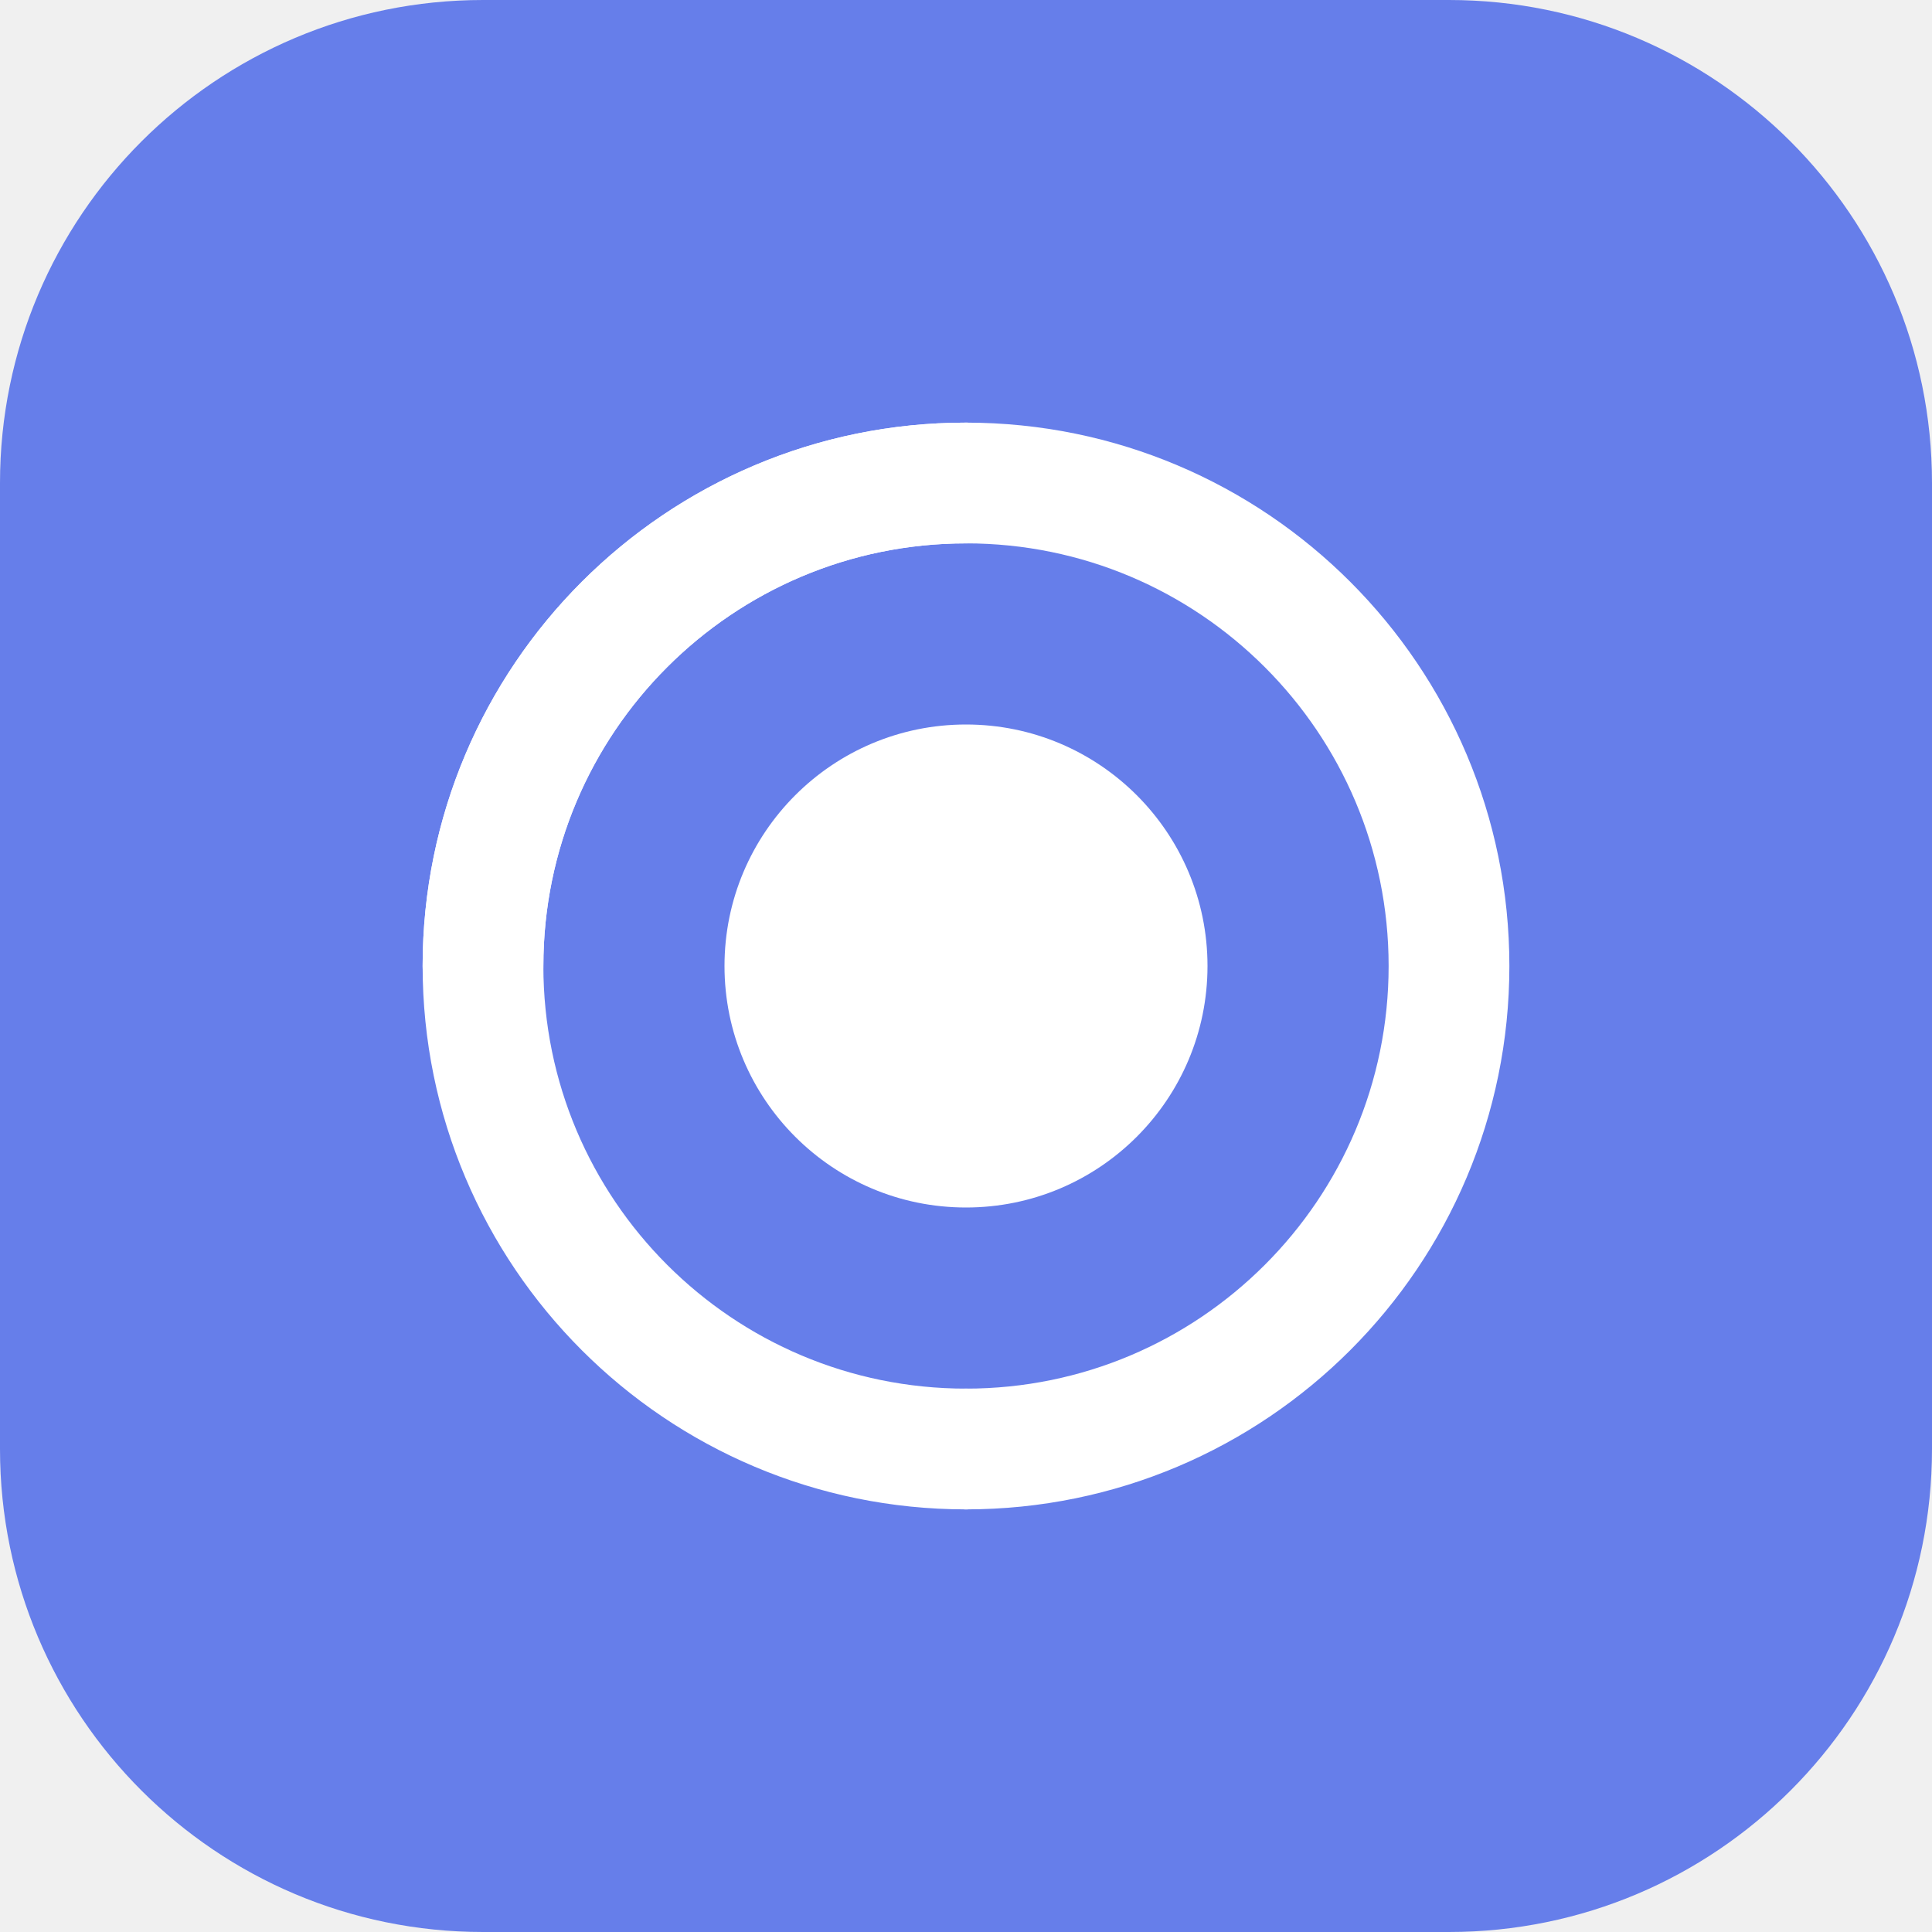
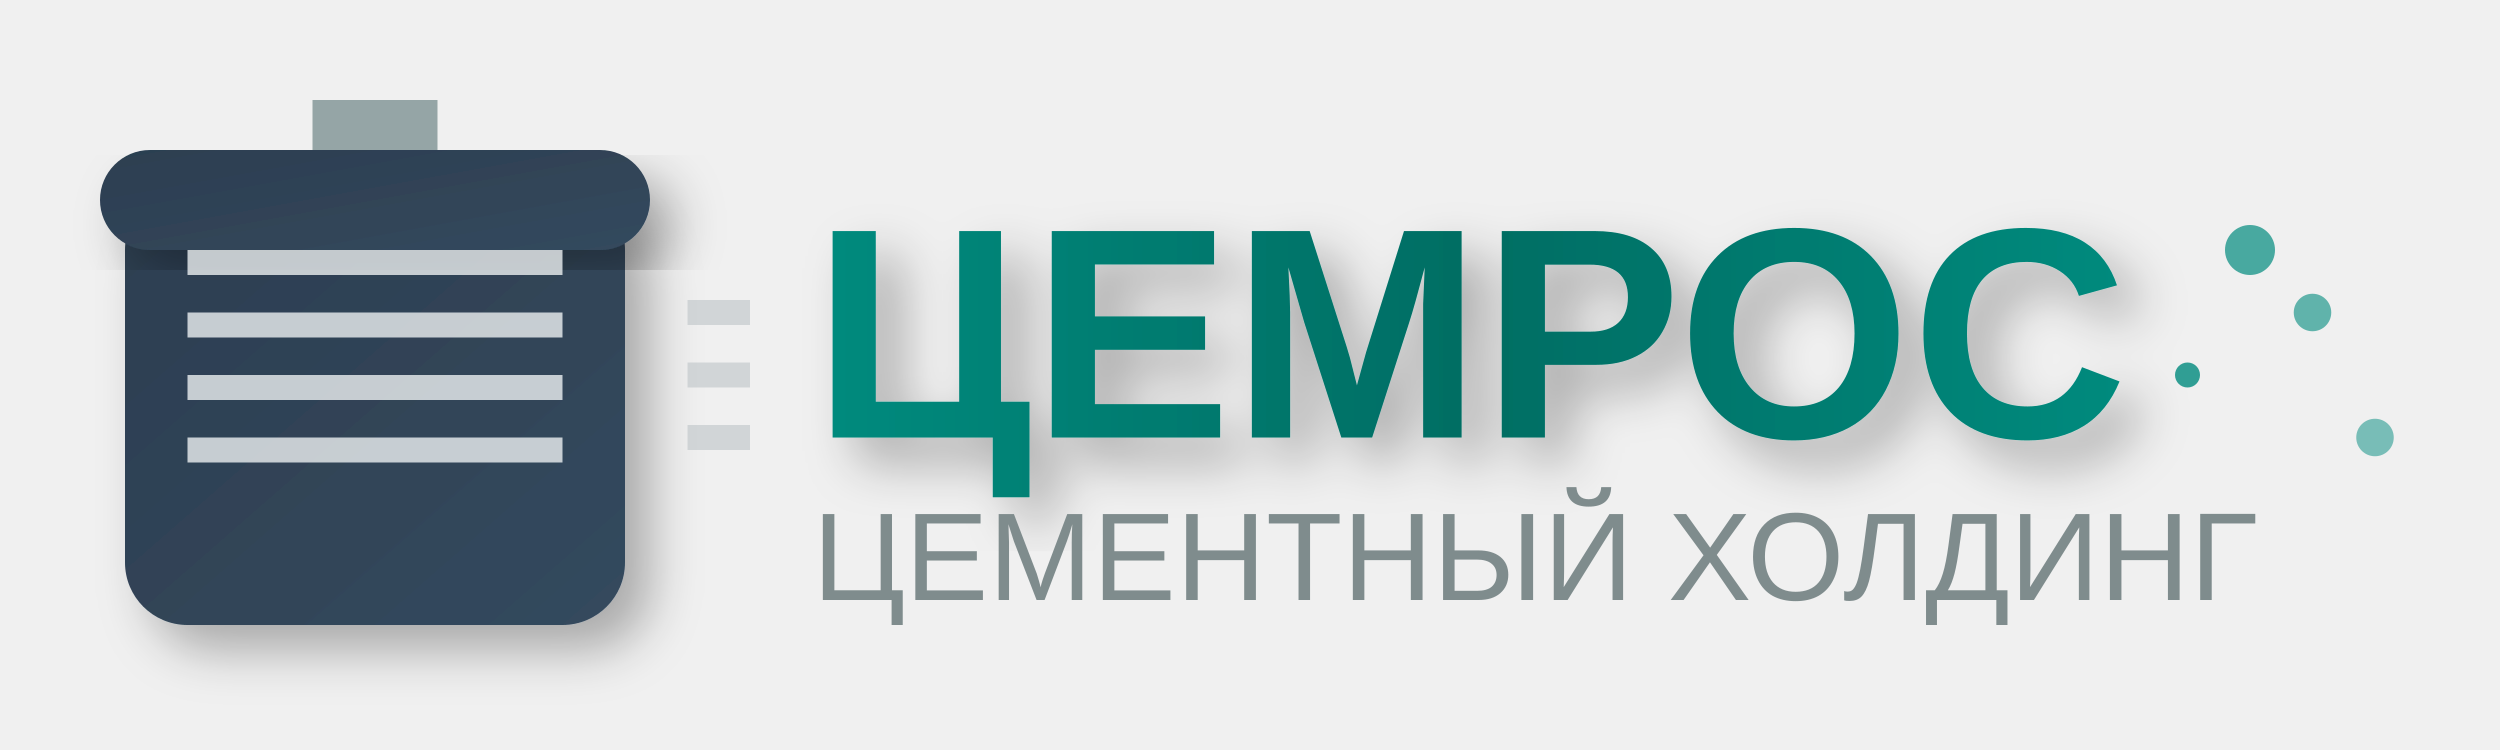
- <svg xmlns="http://www.w3.org/2000/svg" width="32" height="32" viewBox="0 0 32 32" fill="none">
-   <rect width="32" height="32" rx="8" fill="#667EEA" />
-   <path d="M8 16C8 11.582 11.582 8 16 8C20.418 8 24 11.582 24 16C24 20.418 20.418 24 16 24" stroke="white" stroke-width="2" stroke-linecap="round" />
-   <path d="M16 24C11.582 24 8 20.418 8 16C8 11.582 11.582 8 16 8" stroke="white" stroke-width="2" stroke-linecap="round" />
-   <circle cx="16" cy="16" r="4" fill="white" />
+ <svg xmlns="http://www.w3.org/2000/svg" width="200" height="60" viewBox="0 0 200 60">
+   <defs>
+     <linearGradient id="towerGradient" x1="0%" y1="0%" x2="100%" y2="100%">
+       <stop offset="0%" style="stop-color:#2c3e50;stop-opacity:1" />
+       <stop offset="100%" style="stop-color:#34495e;stop-opacity:1" />
+     </linearGradient>
+     <linearGradient id="textGradient" x1="0%" y1="0%" x2="100%" y2="0%">
+       <stop offset="0%" style="stop-color:#008a7d;stop-opacity:1" />
+       <stop offset="50%" style="stop-color:#006d63;stop-opacity:1" />
+       <stop offset="100%" style="stop-color:#008a7d;stop-opacity:1" />
+     </linearGradient>
+     <filter id="shadow" x="-20%" y="-20%" width="140%" height="140%">
+       <feDropShadow dx="2" dy="2" stdDeviation="2" flood-color="#000000" flood-opacity="0.3" />
+     </filter>
+   </defs>
+   <rect x="10" y="15" width="40" height="35" rx="5" fill="url(#towerGradient)" filter="url(#shadow)" />
+   <rect x="8" y="12" width="44" height="8" rx="4" fill="url(#towerGradient)" filter="url(#shadow)" />
+   <rect x="15" y="20" width="30" height="2" fill="#ecf0f1" opacity="0.8" />
+   <rect x="15" y="25" width="30" height="2" fill="#ecf0f1" opacity="0.8" />
+   <rect x="15" y="30" width="30" height="2" fill="#ecf0f1" opacity="0.8" />
+   <rect x="15" y="35" width="30" height="2" fill="#ecf0f1" opacity="0.8" />
+   <rect x="25" y="8" width="10" height="4" fill="#95a5a6" />
+   <text x="65" y="35" font-family="Arial, sans-serif" font-size="24" font-weight="bold" fill="url(#textGradient)" filter="url(#shadow)">
+     ЦЕМРОС
+   </text>
+   <text x="65" y="48" font-family="Arial, sans-serif" font-size="10" fill="#7f8c8d" font-weight="500">
+     ЦЕМЕНТНЫЙ ХОЛДИНГ
+   </text>
+   <circle cx="180" cy="20" r="2" fill="#008a7d" opacity="0.7" />
+   <circle cx="185" cy="25" r="1.5" fill="#008a7d" opacity="0.6" />
+   <circle cx="175" cy="30" r="1" fill="#008a7d" opacity="0.8" />
+   <circle cx="190" cy="35" r="1.5" fill="#008a7d" opacity="0.5" />
+   <line x1="55" y1="25" x2="60" y2="25" stroke="#bdc3c7" stroke-width="2" opacity="0.6" />
+   <line x1="55" y1="30" x2="60" y2="30" stroke="#bdc3c7" stroke-width="2" opacity="0.6" />
+   <line x1="55" y1="35" x2="60" y2="35" stroke="#bdc3c7" stroke-width="2" opacity="0.6" />
</svg>
